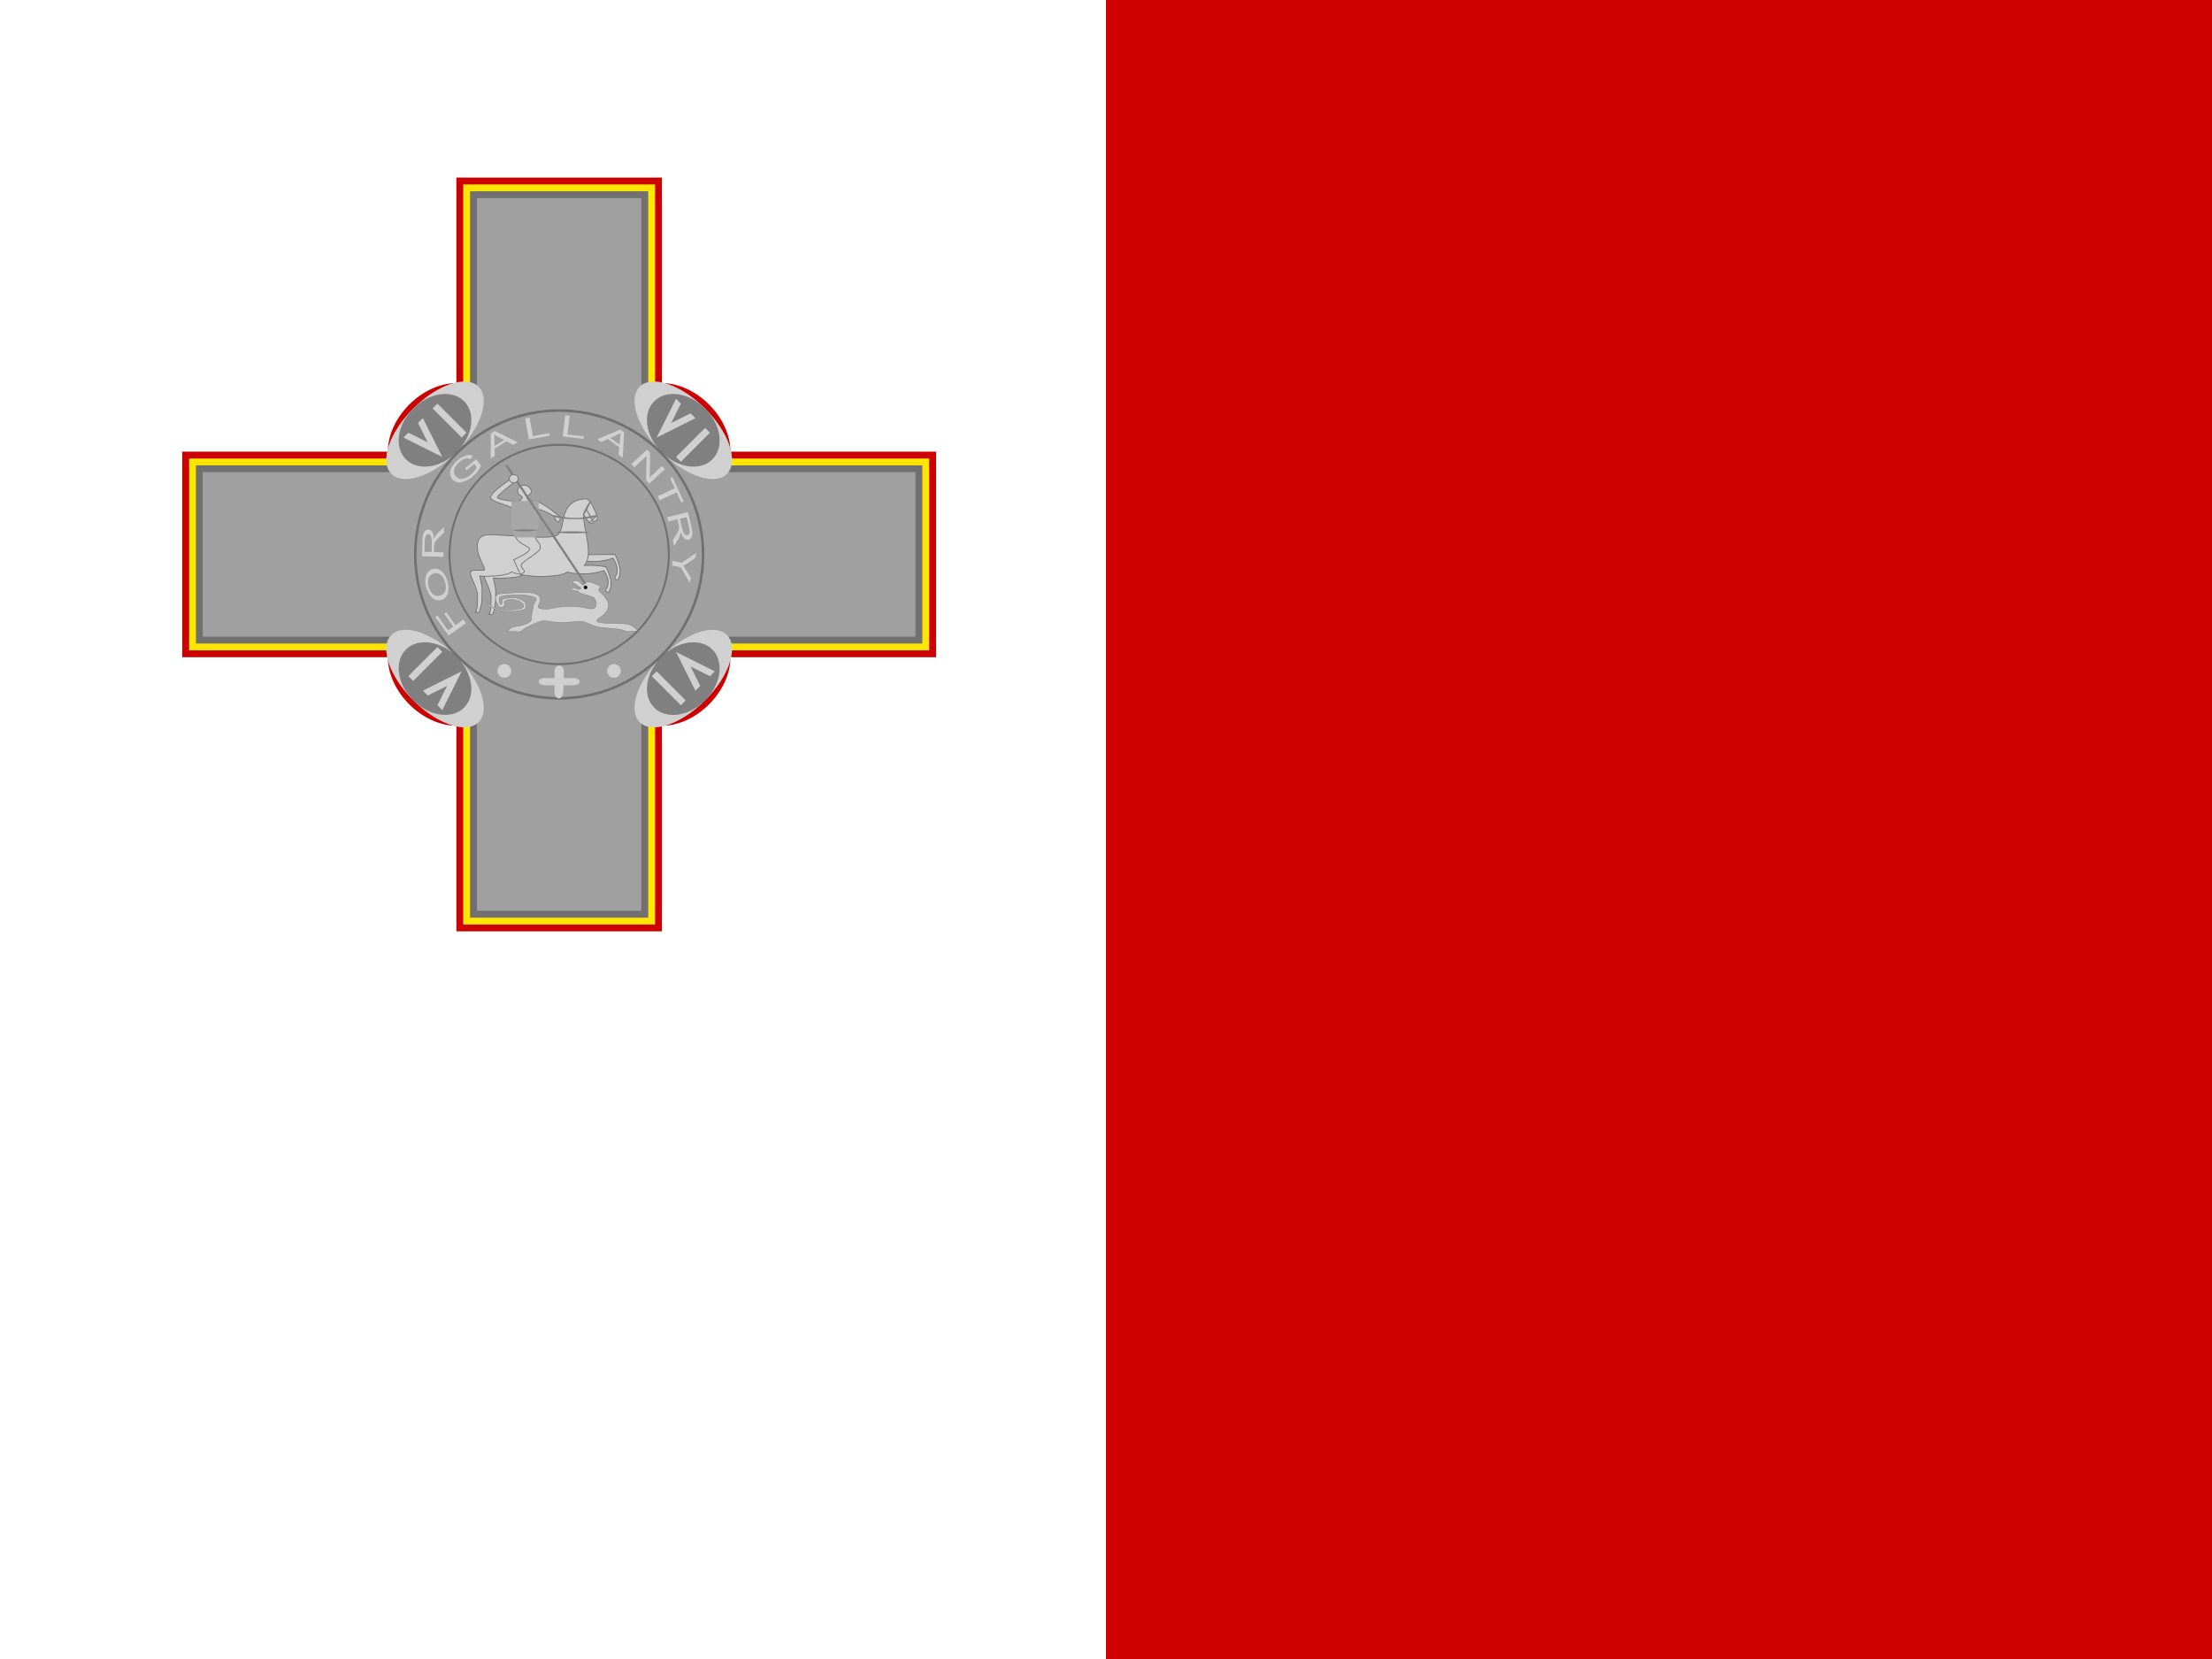
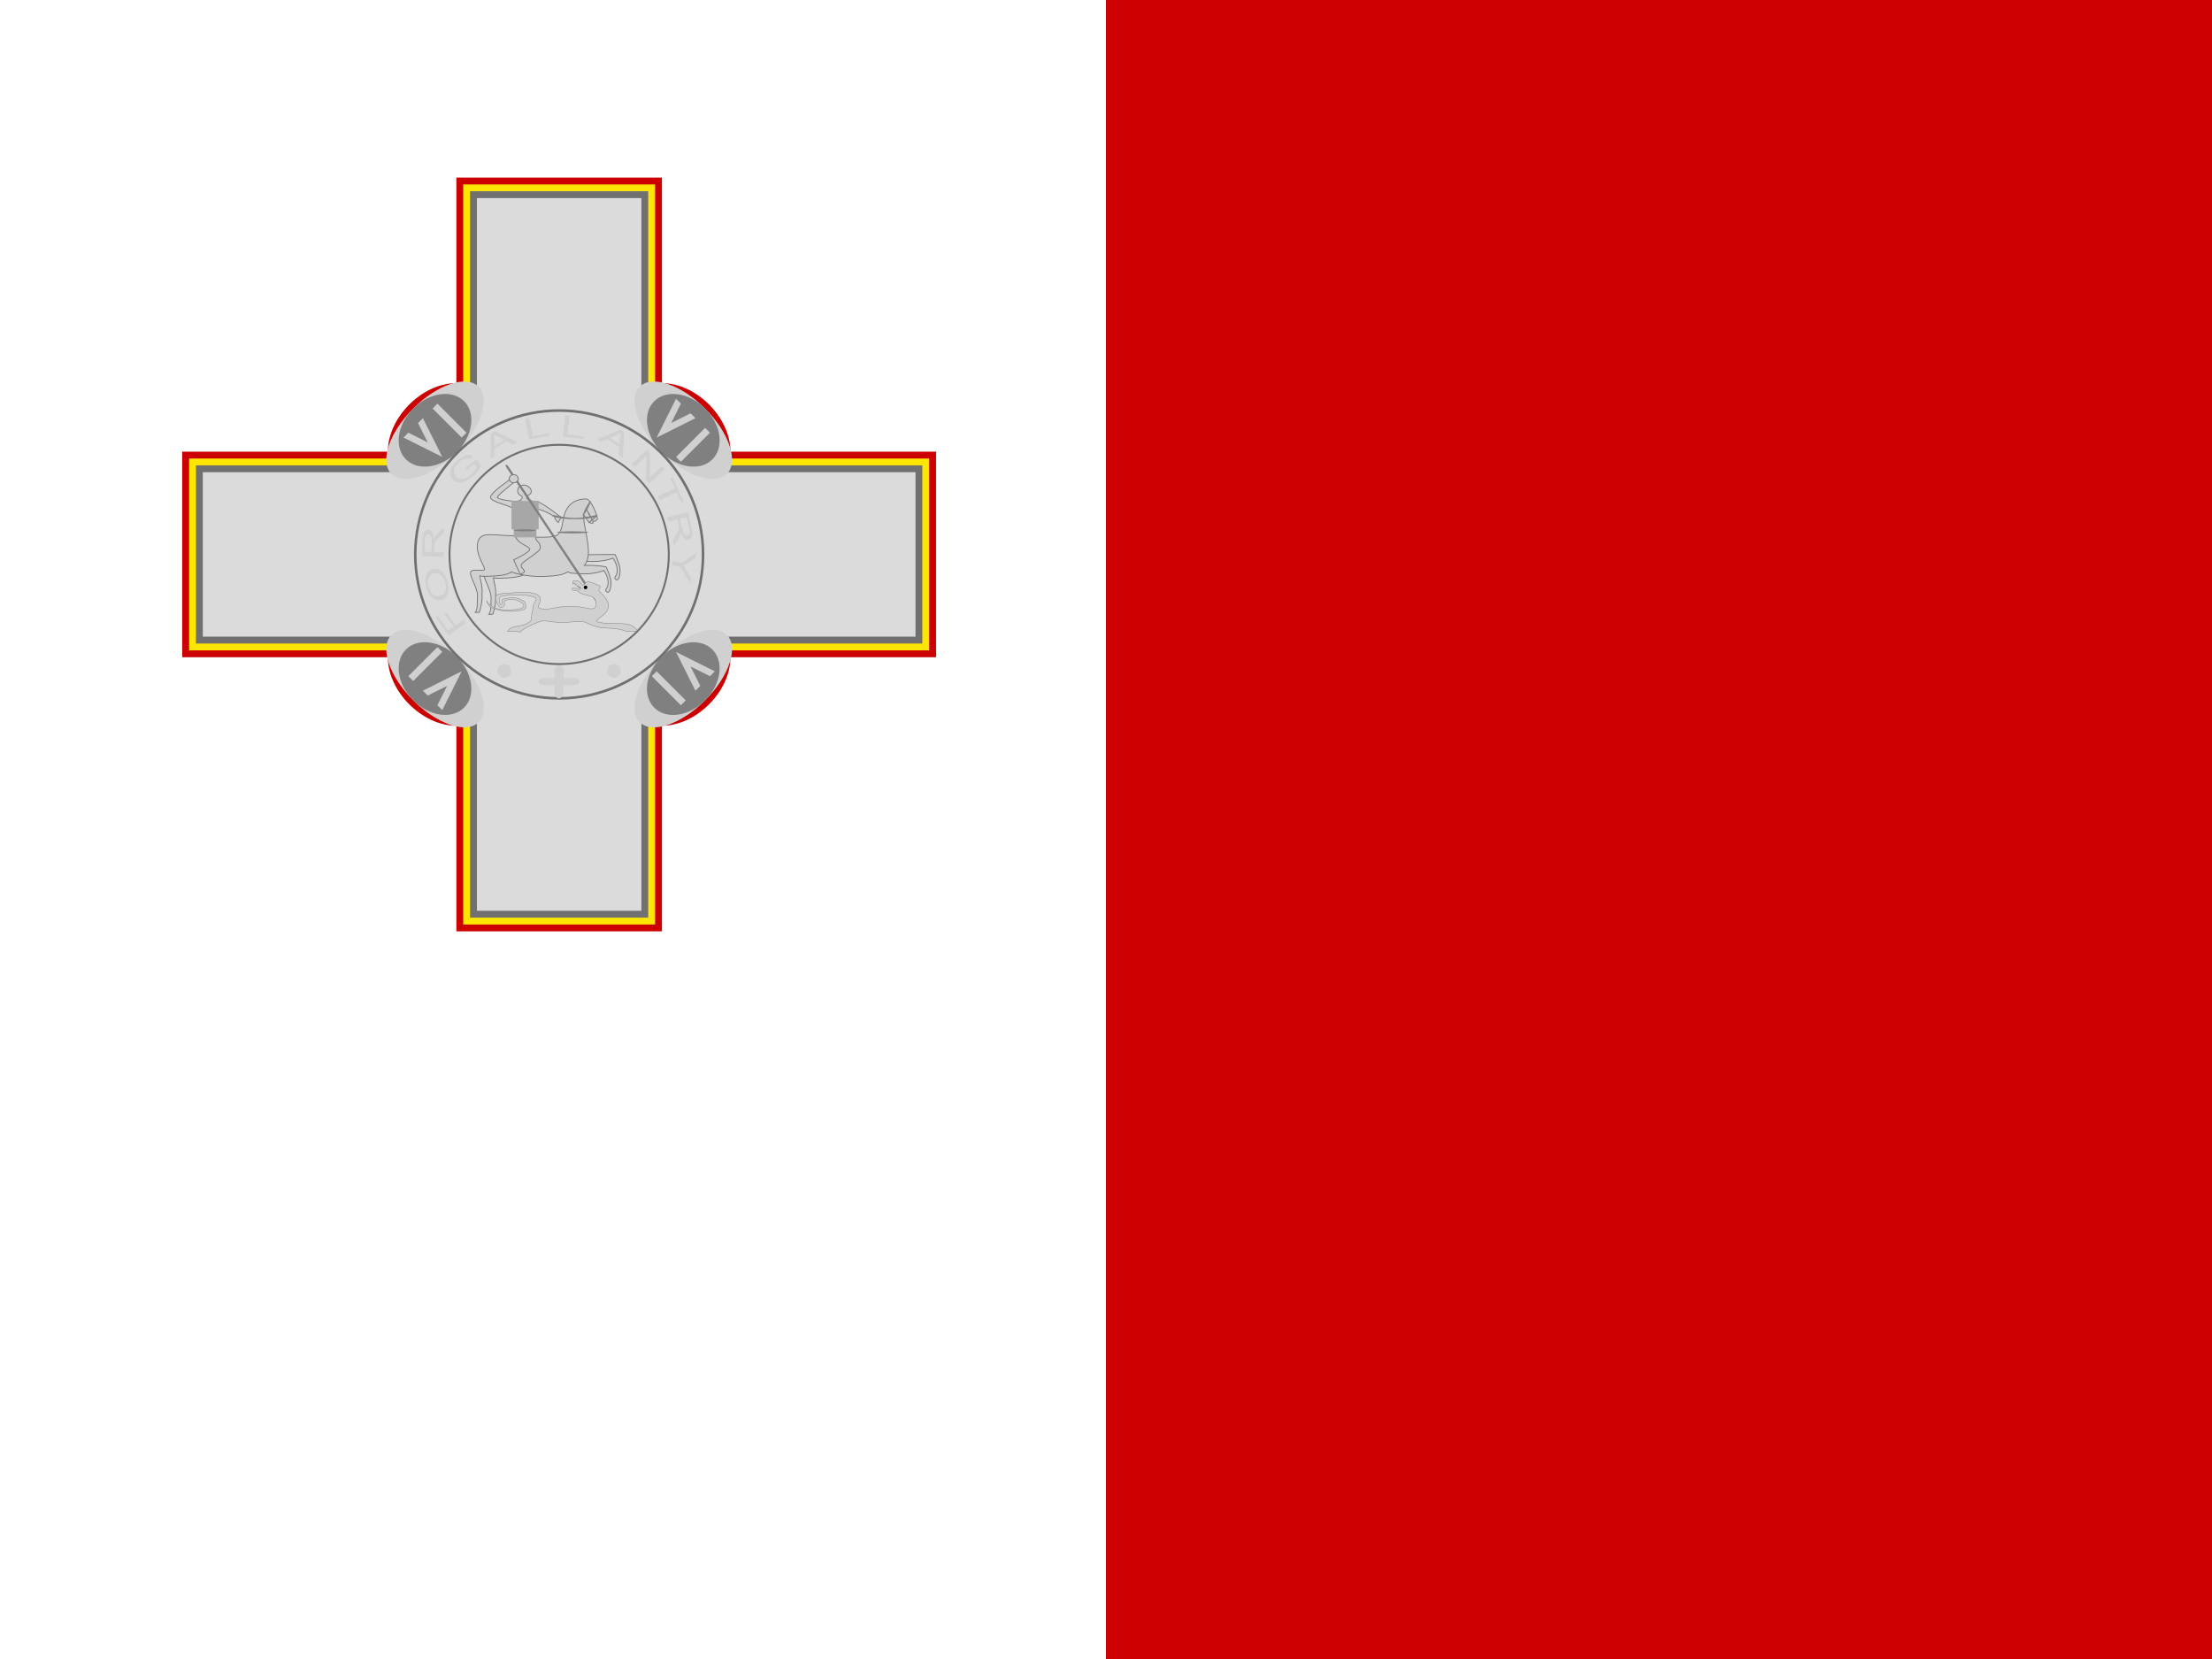
<svg xmlns="http://www.w3.org/2000/svg" height="480" width="640" id="flag-icon-css-mt">
  <g fill-rule="evenodd" stroke-width="1pt">
    <path fill="#ce0000" d="M320 0h320v480H320z" />
    <path fill="#fff" d="M0 0h320v480H0z" />
  </g>
  <g transform="translate(-12.38 -30.751) scale(1.5986)">
    <path d="M104.824 108.068c0 .81-.918 1.466-2.049 1.466-1.131 0-2.049-.656-2.049-1.466 0-.81.918-1.466 2.049-1.466 1.131 0 2.049.656 2.049 1.466z" fill-rule="evenodd" fill="#f1eeee" />
    <path d="M40.727 100.98v37.209h37.211c0 6.2 6.202 12.402 12.404 12.402v37.207h37.208v-37.207c6.202 0 12.404-6.202 12.404-12.402h37.211V100.98h-37.211c0-6.2-6.202-12.402-12.404-12.402V51.371H90.342v37.207c-6.202 0-12.404 6.202-12.404 12.402H40.727z" fill-rule="evenodd" fill="#c00" />
    <path d="M41.969 102.22v34.727H79.18c0 6.2 6.2 12.404 12.402 12.404v37.207h34.73v-37.207c6.202 0 12.402-6.204 12.402-12.404h37.211V102.22h-37.211c0-6.2-6.2-12.404-12.402-12.404V52.609h-34.73v37.207c-6.202 0-12.402 6.204-12.402 12.404H41.969z" fill-rule="evenodd" fill="#ffe600" />
    <path d="M43.209 103.46v32.249h37.208c0 6.2 6.202 12.402 12.404 12.402v37.207h32.248v-37.207c6.202 0 12.404-6.202 12.404-12.402h37.208V103.46h-37.208c0-6.2-6.202-12.402-12.404-12.402V53.851H92.821v37.207c-6.202 0-12.404 6.202-12.404 12.402H43.209z" fill-rule="evenodd" fill="#707070" />
-     <path d="M44.45 104.7v29.766h37.208c0 6.2 6.202 12.404 12.404 12.404v37.207h29.767V146.87c6.202 0 12.404-6.204 12.404-12.404h37.208V104.7h-37.208c0-6.2-6.202-12.402-12.404-12.402V55.091H94.062v37.207c-6.202 0-12.404 6.202-12.404 12.402H44.45z" fill-rule="evenodd" fill="#a0a0a0" />
+     <path d="M44.45 104.7v29.766h37.208c0 6.2 6.202 12.404 12.404 12.404v37.207h29.767V146.87c6.202 0 12.404-6.204 12.404-12.404h37.208V104.7h-37.208c0-6.2-6.202-12.402-12.404-12.402V55.091H94.062v37.207c-6.202 0-12.404 6.202-12.404 12.402H44.45z" fill-rule="evenodd" fill="#dbdbdb" />
    <g fill-rule="evenodd">
      <path d="M94.37 89.223c2.179 2.18.412 7.48-3.947 11.84s-9.66 6.125-11.84 3.946c-2.18-2.18-.413-7.48 3.946-11.84s9.66-6.126 11.84-3.946z" fill="#d0d0d0" />
      <path d="M91.74 91.852c2.18 2.18 1.59 6.303-1.316 9.209s-7.03 3.495-9.209 1.315c-2.18-2.18-1.59-6.302 1.316-9.208s7.029-3.495 9.209-1.316z" fill="gray" />
      <path d="M80.774 98.429l.877-.877 3.508 1.754-1.754-3.508.877-.877 3.508 7.016-7.016-3.508zm5.263-5.262l.877-.877 5.263 5.262-.877.877z" fill="#d0d0d0" />
    </g>
    <g fill-rule="evenodd">
      <path d="M139.308 105.009c-2.18 2.18-7.481.412-11.84-3.947s-6.127-9.66-3.947-11.84c2.18-2.179 7.48-.412 11.84 3.947s6.126 9.66 3.947 11.84z" fill="#d0d0d0" />
      <path d="M136.678 102.38c-2.18 2.179-6.303 1.59-9.209-1.316s-3.495-7.03-1.315-9.209c2.18-2.18 6.302-1.59 9.209 1.316s3.495 7.029 1.315 9.208z" fill="gray" />
      <path d="M130.101 91.414l.877.877-1.754 3.508 3.508-1.754.877.877-7.016 3.508 3.508-7.016zm5.262 5.263l.877.877-5.262 5.262-.877-.877z" fill="#d0d0d0" />
    </g>
    <g fill-rule="evenodd">
      <path d="M123.52 149.947c-2.179-2.18-.412-7.48 3.947-11.84s9.66-6.125 11.84-3.946c2.18 2.18.413 7.48-3.946 11.84s-9.66 6.126-11.84 3.946z" fill="#d0d0d0" />
      <path d="M126.15 147.318c-2.18-2.18-1.59-6.303 1.316-9.209s7.03-3.495 9.209-1.315c2.18 2.18 1.59 6.302-1.316 9.208s-7.029 3.495-9.209 1.316z" fill="gray" />
      <path d="M137.116 140.741l-.877.877-3.508-1.754 1.754 3.508-.877.877-3.508-7.016 7.016 3.508zm-5.263 5.262l-.877.877-5.263-5.262.877-.877z" fill="#d0d0d0" />
    </g>
    <g fill-rule="evenodd">
      <path d="M78.585 134.157c2.18-2.18 7.481-.412 11.84 3.947s6.127 9.66 3.947 11.84c-2.18 2.179-7.48.412-11.84-3.947s-6.126-9.66-3.947-11.84z" fill="#d0d0d0" />
      <path d="M81.215 136.787c2.18-2.18 6.303-1.59 9.209 1.315s3.495 7.03 1.315 9.209c-2.18 2.18-6.302 1.59-9.209-1.316s-3.495-7.029-1.315-9.208z" fill="gray" />
      <path d="M87.792 147.752l-.877-.877 1.754-3.508-3.508 1.754-.877-.877 7.016-3.508-3.508 7.016zm-5.262-5.263l-.877-.877 5.262-5.262.877.877z" fill="#d0d0d0" />
    </g>
    <path d="M269.29 414.57c0 41.095-34.107 74.409-76.181 74.409s-76.181-33.314-76.181-74.409 34.107-74.409 76.181-74.409 76.181 33.314 76.181 74.409z" transform="matrix(.34191 0 0 .35003 42.921 -25.527)" stroke="#707070" stroke-width="1pt" fill="none" />
    <path d="M269.29 414.57c0 41.095-34.107 74.409-76.181 74.409s-76.181-33.314-76.181-74.409 34.107-74.409 76.181-74.409 76.181 33.314 76.181 74.409z" transform="matrix(.2605 0 0 .26669 58.641 9.023)" stroke="#707070" stroke-width="1pt" fill="none" />
    <path d="M100.265 140.667a1.24 1.24 0 1 1-2.481 0 1.24 1.24 0 0 1 2.48 0zm19.845 0a1.24 1.24 0 1 1-2.48 0 1.24 1.24 0 0 1 2.48 0zm-11.99.003v1.293h-1.654c-1.654 0-1.654 1.293 0 1.293h1.654v1.294c.006 1.34 1.443 1.502 1.549.104l.105-1.398h1.654c1.653 0 1.653-1.293 0-1.293h-1.654v-1.293c0-1.293-1.654-1.293-1.654 0z" fill-rule="evenodd" fill="#d0d0d0" />
    <path d="M102.77 122.35v.733s-.389.561-2.868.733c-2.48.172-2.868 0-2.868 0 .065.64.547 1.852.41 3.3.096 1.685-.475 3.21-.475 3.21.065.089-.233.133-.754.089.41-.367.362-1.428.41-2.933.047-1.506-1.565-3.772-1.23-4.399.335-.627 7.375-.733 7.375-.733zm9.84-2.66c2.412-.111 6.459-.087 6.459-.087s.954 1.914.915 2.971c-.04 1.058-.368 1.958-.819 1.508-.45-.45.209-.366.29-1.508.08-1.142-.771-2.325-.771-2.325s-1.73.755-4.332.603c-2.602-.153-1.45-1.117-1.742-1.162z" fill-rule="evenodd" stroke="#707070" stroke-width=".146" fill="#d0d0d0" />
    <path d="M113.43 121.58c2.412-.111 3.995.258 3.995.258s.954 1.915.915 2.972c-.04 1.057-.368 1.957-.819 1.507-.45-.45.21-.365.29-1.507.08-1.142-.771-2.326-.771-2.326s-1.73.756-4.332.603c-2.602-.152-1.86-.308-2.152-.353-.291-.045-.362.72-4.298.827-3.937.107-5.944-.827-5.944-.827s-.39.561-2.868.733c-2.48.172-2.868 0-2.868 0 .064.64.547 1.852.41 3.3.096 1.685-.475 3.21-.475 3.21.065.089-.233.133-.755.089.41-.367.363-1.428.41-2.933.047-1.506-1.564-3.772-1.23-4.399.336-.627 2.12-.04 2.46-.366.337-.326-1.59-2.621-1.23-4.766.36-2.145 2.404-1.54 4.917-1.466 2.512.074 8.078.724 9.423 0 1.345-.725.763-3.407 2.049-5.132.819-1.1 2.048-1.466 3.277-1.466.82 0 2.049 2.932 2.049 3.665l-.41.367h-.41v.366c-.935.094-1.065-.8-1.639-1.466-.246 1.033.82 4.4.82 6.598 0 1.833-.766 2.641-.814 2.512z" fill-rule="evenodd" stroke="#707070" stroke-width=".146" fill="#d0d0d0" />
    <path d="M105.54 118.4c.034.73-3.166 2.369-3.427 3.017-.26.649.814 1.008.481 1.378-.332.37-.605.233-.673.302-.068.068-1.204-2.541-1.204-2.541s3.002-1.354 2.888-1.938c-.114-.585-2.216-.94-2.599-2.412s-.17-4.315-.481-4.91c-.311-.594-3.995-1.161-3.999-2.06-.003-.9 3.787-3.367 4.197-3.733.41-.367.82.366.41.733-.41.366-3.377 2.633-3.377 3 0 .366 2.458.733 3.277.733.82 0 1.23-.367 1.23-.733.004-.317-.82-.367-.82-1.1s.41-1.1 1.229-1.1c.41 0 1.197.47 1.229 1.1s-.729.684-.82 1.1c-.09.416.82.733 1.64.733.819 0 3.616 2.132 4.026 2.499.41.366.82.366.41.733-.41.366-.17.8-.58.434a1.503 1.503 0 0 1-.41-.733c-.035-.334-3.037-1.833-3.447-1.467-.41.367 0 4.766 0 5.132 0 .733.854.73.82 1.833z" fill-rule="evenodd" stroke="#707070" stroke-width=".146" fill="#d0d0d0" />
    <path fill-rule="evenodd" fill="#a7a7a7" d="M100.32 109.9h4.917v5.132h-4.917z" />
    <rect transform="matrix(.55442 .83223 -.88237 .47055 0 0)" fill-rule="evenodd" rx=".445" ry=".199" height=".399" width="30.647" y="-25.672" x="138.6" fill="gray" />
    <path d="M180.71 42.52a7.087 7.087 0 1 1-14.173 0 7.087 7.087 0 0 1 14.173 0z" fill-rule="evenodd" transform="matrix(.11563 0 0 .10345 80.65 101.47)" stroke="#707070" stroke-width="1pt" fill="#d0d0d0" />
    <path d="M115.88 112.54c0 .304-1.902.66-4.097.66-2.195 0-4.097-.356-4.097-.66 0-.304 1.902.44 4.097.44 2.195 0 4.097-.744 4.097-.44z" fill-rule="evenodd" fill="gray" />
    <path fill-rule="evenodd" fill="#a7a7a7" d="M100.73 115.03h4.097v1.466h-4.097z" />
    <path d="M114.048 111.417c-.397.744-.774 1.275-.841 1.186-.068-.089.199-.764.596-1.508.397-.744.774-1.275.842-1.186.068.089-.2.764-.597 1.508zm1.035 1.926c-.452.397-.83.654-.842.574-.013-.08.344-.466.796-.863.453-.397.83-.654.842-.574.013.08-.343.466-.796.863z" fill-rule="evenodd" fill="gray" />
    <path d="M114.564 112.414c.333.606.553 1.12.491 1.146-.062.027-.383-.443-.717-1.05-.334-.607-.553-1.12-.491-1.147.062-.027.383.444.717 1.05zm-.32 3.169c0 .1-1.284.183-2.868.183s-2.867-.082-2.867-.183c0-.102 1.284-.184 2.867-.184 1.584 0 2.868.082 2.868.184zm-9.42-.368c0 .102-.918.184-2.049.184-1.131 0-2.049-.082-2.049-.184 0-.1.918-.183 2.049-.183 1.131 0 2.049.082 2.049.183z" fill-rule="evenodd" fill="gray" />
    <path d="M95.813 127.96s.676 1.643 3.556 1.666c2.881.022 3.872-.493 2.707-1.363s-3.333-.6-3.053.151c.28.751-.813 1.001-1.07.473-.257-.527-1.289-2.09.567-2.195 1.855-.105 5.784-.674 6.766.416.982 1.09-1.11 2.078.472 2.31 1.582.23 1.807-.265 4.528-.414 2.722-.15 3.761.505 4.694.413.932-.09.8-1.694.062-2.1-.737-.407-2.154-.482-2.517-.928-.363-.446-1.351-.083-1.26-.587.093-.503 1.402.347 1.417.09 0-.008.216-.179.26-.222-.165-.038-.259.023-.383.089.135-.108.126-.157.171-.245-.023-.033-.186.124-.213.092-.028-.033.19-.257.09-.176-.033.024-.292.152-.295.064.004-.036.136-.128.09-.178-.038-.042-.235.048-.26.058.113-.15.105-.148-.004-.26-.094-.111-.163-.109-.317.017.064-.18.081-.219-.074-.287-.127-.07-.133-.135-.291.189.06-.347-.102-.362-.035-.526.04-.15.252-.214.6-.18.676.005 1.038.816 1.259.813.22-.002.468-.858 1.416-.51.948.347 1.065.417 1.542.624.477.206-.335.52-.063.927.273.407 2.134 1.764 1.605 3.18-.529 1.415-1.892 1.64-2.014 2.252-.122.613 4.314.362 5.445.568 1.13.206 1.843 1.05 1.888 1.192.046.142-1.983.133-1.983.133s-1.041-.538-3.525-.587c-2.483-.049-3.429-1.05-4.358-1.176-.93-.126-2.911.21-4.018.16-1.108-.049-2.23-.224-2.947-.321-.717-.098-4.286 1.61-4.274 2.009-.744-.029-2.495-.124-2.423-.076.072.047.314-.775 1.68-.92 1.365-.144 2.694-.798 2.65-1.228-.044-.43.264-1.904.378-2.536.114-.632.625-.938.503-1.268-.122-.331-1.682-.672-3.179-.663-1.497.01-3.157.094-3.399.454-.24.361-.059 1.408.252 1.287.311-.12-.075-.805.252-.946.327-.14 1.165-.266 1.951-.284.787-.018 2.154.67 2.14.89-.014.22.44.952-.188 1.23-.63.279-1.916.403-3.148.34-1.232-.061-2.478-.485-2.927-.756-.448-.272-.723-1.098-.723-1.155z" fill-rule="evenodd" stroke="gray" stroke-width=".078" fill="#d0d0d0" />
    <path d="M114.053 125.53a.329.329 0 1 1-.657 0 .329.329 0 0 1 .657 0z" fill-rule="evenodd" />
    <path d="M129.51 120.77l1.595.344 2.665-1.824-.206.958-1.389.927c-.258.17-.514.326-.767.467.158.221.334.485.525.793l.86 1.39-.198.917-1.66-2.84-1.595-.345.17-.787zm-2.72-11.73l3.086-1.421-.838-1.82.413-.191 2.017 4.38-.413.19-.842-1.828-3.086 1.421-.337-.731zm-4.78-5.81l2.841-2.602.558.61-.073 4.398 2.23-2.042.522.569-2.841 2.602-.558-.61.075-4.4-2.233 2.044-.52-.569zm-12.42-5.016l.466-3.824.799.097-.411 3.373 2.974.362-.055.452-3.773-.46zm-6.11.548l-.69-3.79.793-.144.608 3.342 2.947-.536.082.448-3.74.68zm-11.282 5.568l-.283-.353 2.01-1.613.894 1.116a5.69 5.69 0 0 1-.673 1.118 5.66 5.66 0 0 1-.917.927c-.466.373-.941.65-1.424.83-.482.177-.916.224-1.302.14a1.59 1.59 0 0 1-.934-.569 1.702 1.702 0 0 1-.367-1.049c-.009-.41.119-.822.383-1.235.264-.414.632-.81 1.106-1.189a4.786 4.786 0 0 1 1.014-.637c.335-.153.632-.23.89-.231.258 0 .51.068.754.205l-.488.552a1.293 1.293 0 0 0-.555-.148c-.176-.003-.383.048-.621.153a3.203 3.203 0 0 0-.719.444c-.287.23-.512.457-.677.681-.166.222-.278.43-.335.625-.055.192-.075.37-.06.536.028.283.13.533.304.75.214.268.466.435.755.5.292.062.612.026.96-.11.349-.135.68-.329.993-.58.272-.217.512-.463.718-.735.206-.275.345-.504.42-.686l-.45-.56-1.396 1.118zm-.13 27.7l-3.141 2.23-2.377-3.346.371-.263 1.91 2.69.973-.69-1.653-2.329.37-.263 1.654 2.328 1.427-1.013.466.656zm-4.627-5.01c.447-.126.746-.414.897-.866.149-.453.143-.965-.02-1.538-.164-.583-.429-1.025-.794-1.328-.367-.304-.788-.39-1.266-.255a1.36 1.36 0 0 0-.72.466c-.18.224-.289.509-.324.855-.037.345-.002.71.107 1.096.155.548.408.987.76 1.316.348.327.802.412 1.36.254zm.218.8c-.615.174-1.17.05-1.665-.375-.496-.423-.861-1.047-1.094-1.872-.152-.54-.209-1.051-.167-1.531s.176-.875.405-1.184a1.63 1.63 0 0 1 .898-.624 1.629 1.629 0 0 1 1.11.074c.364.156.686.432.963.828.276.397.485.849.629 1.357.156.552.21 1.068.164 1.55-.046.481-.183.875-.412 1.181-.229.306-.506.505-.83.597zm.322-7.82l-3.852-.087.061-2.697c.013-.542.057-.953.134-1.234.074-.28.2-.503.38-.668a.821.821 0 0 1 .586-.24c.273.006.5.151.682.435.18.284.29.718.328 1.302.07-.21.137-.371.203-.48.141-.232.317-.452.527-.657l1.072-1.034-.023 1.012-.82.787c-.236.23-.417.42-.543.569a1.7 1.7 0 0 0-.267.404c-.052.118-.088.24-.11.363-.015.092-.024.24-.029.447l-.021.934 1.71.04-.018.804zm-2.134-.853l.04-1.731a4.067 4.067 0 0 0-.052-.864c-.044-.209-.118-.368-.22-.478a.48.48 0 0 0-.344-.17c-.182-.004-.334.098-.456.306-.122.204-.188.531-.198.982l-.044 1.926 1.274.029zM96.55 102.2l.026-4.505.745-.446 4.115 2.027-.787.47-1.208-.636-2.183 1.307.026 1.344-.734.439zm.694-2.259l1.77-1.059-1.093-.59a8.264 8.264 0 0 1-.78-.463c.06.251.092.518.096.8l.007 1.312zm18.606-1.207l4.157-1.738.7.51-.255 4.58-.741-.54.113-1.36-2.056-1.498-1.227.55-.691-.504zm2.35-.245l1.667 1.215.115-1.237a8.44 8.44 0 0 1 .122-.9 3.692 3.692 0 0 1-.698.402l-1.205.52zm10.3 14.341l3.747-.897.628 2.624c.126.527.188.936.185 1.227 0 .29-.067.538-.198.743a.82.82 0 0 1-.506.381c-.265.064-.522-.019-.77-.247-.247-.228-.463-.62-.648-1.176a2.463 2.463 0 0 1-.074.517c-.078.26-.192.517-.343.769l-.773 1.273-.236-.984.592-.97c.17-.282.297-.512.382-.688.083-.177.135-.33.154-.46.02-.127.025-.253.015-.379a3.717 3.717 0 0 0-.087-.44l-.217-.908-1.664.398-.187-.783zm2.28.282l.403 1.683c.086.358.176.632.27.823.096.19.208.326.335.406.13.08.254.106.375.077.177-.043.298-.18.364-.411.066-.23.046-.563-.059-1.002l-.448-1.872-1.24.296z" fill="#d0d0d0" />
  </g>
</svg>
